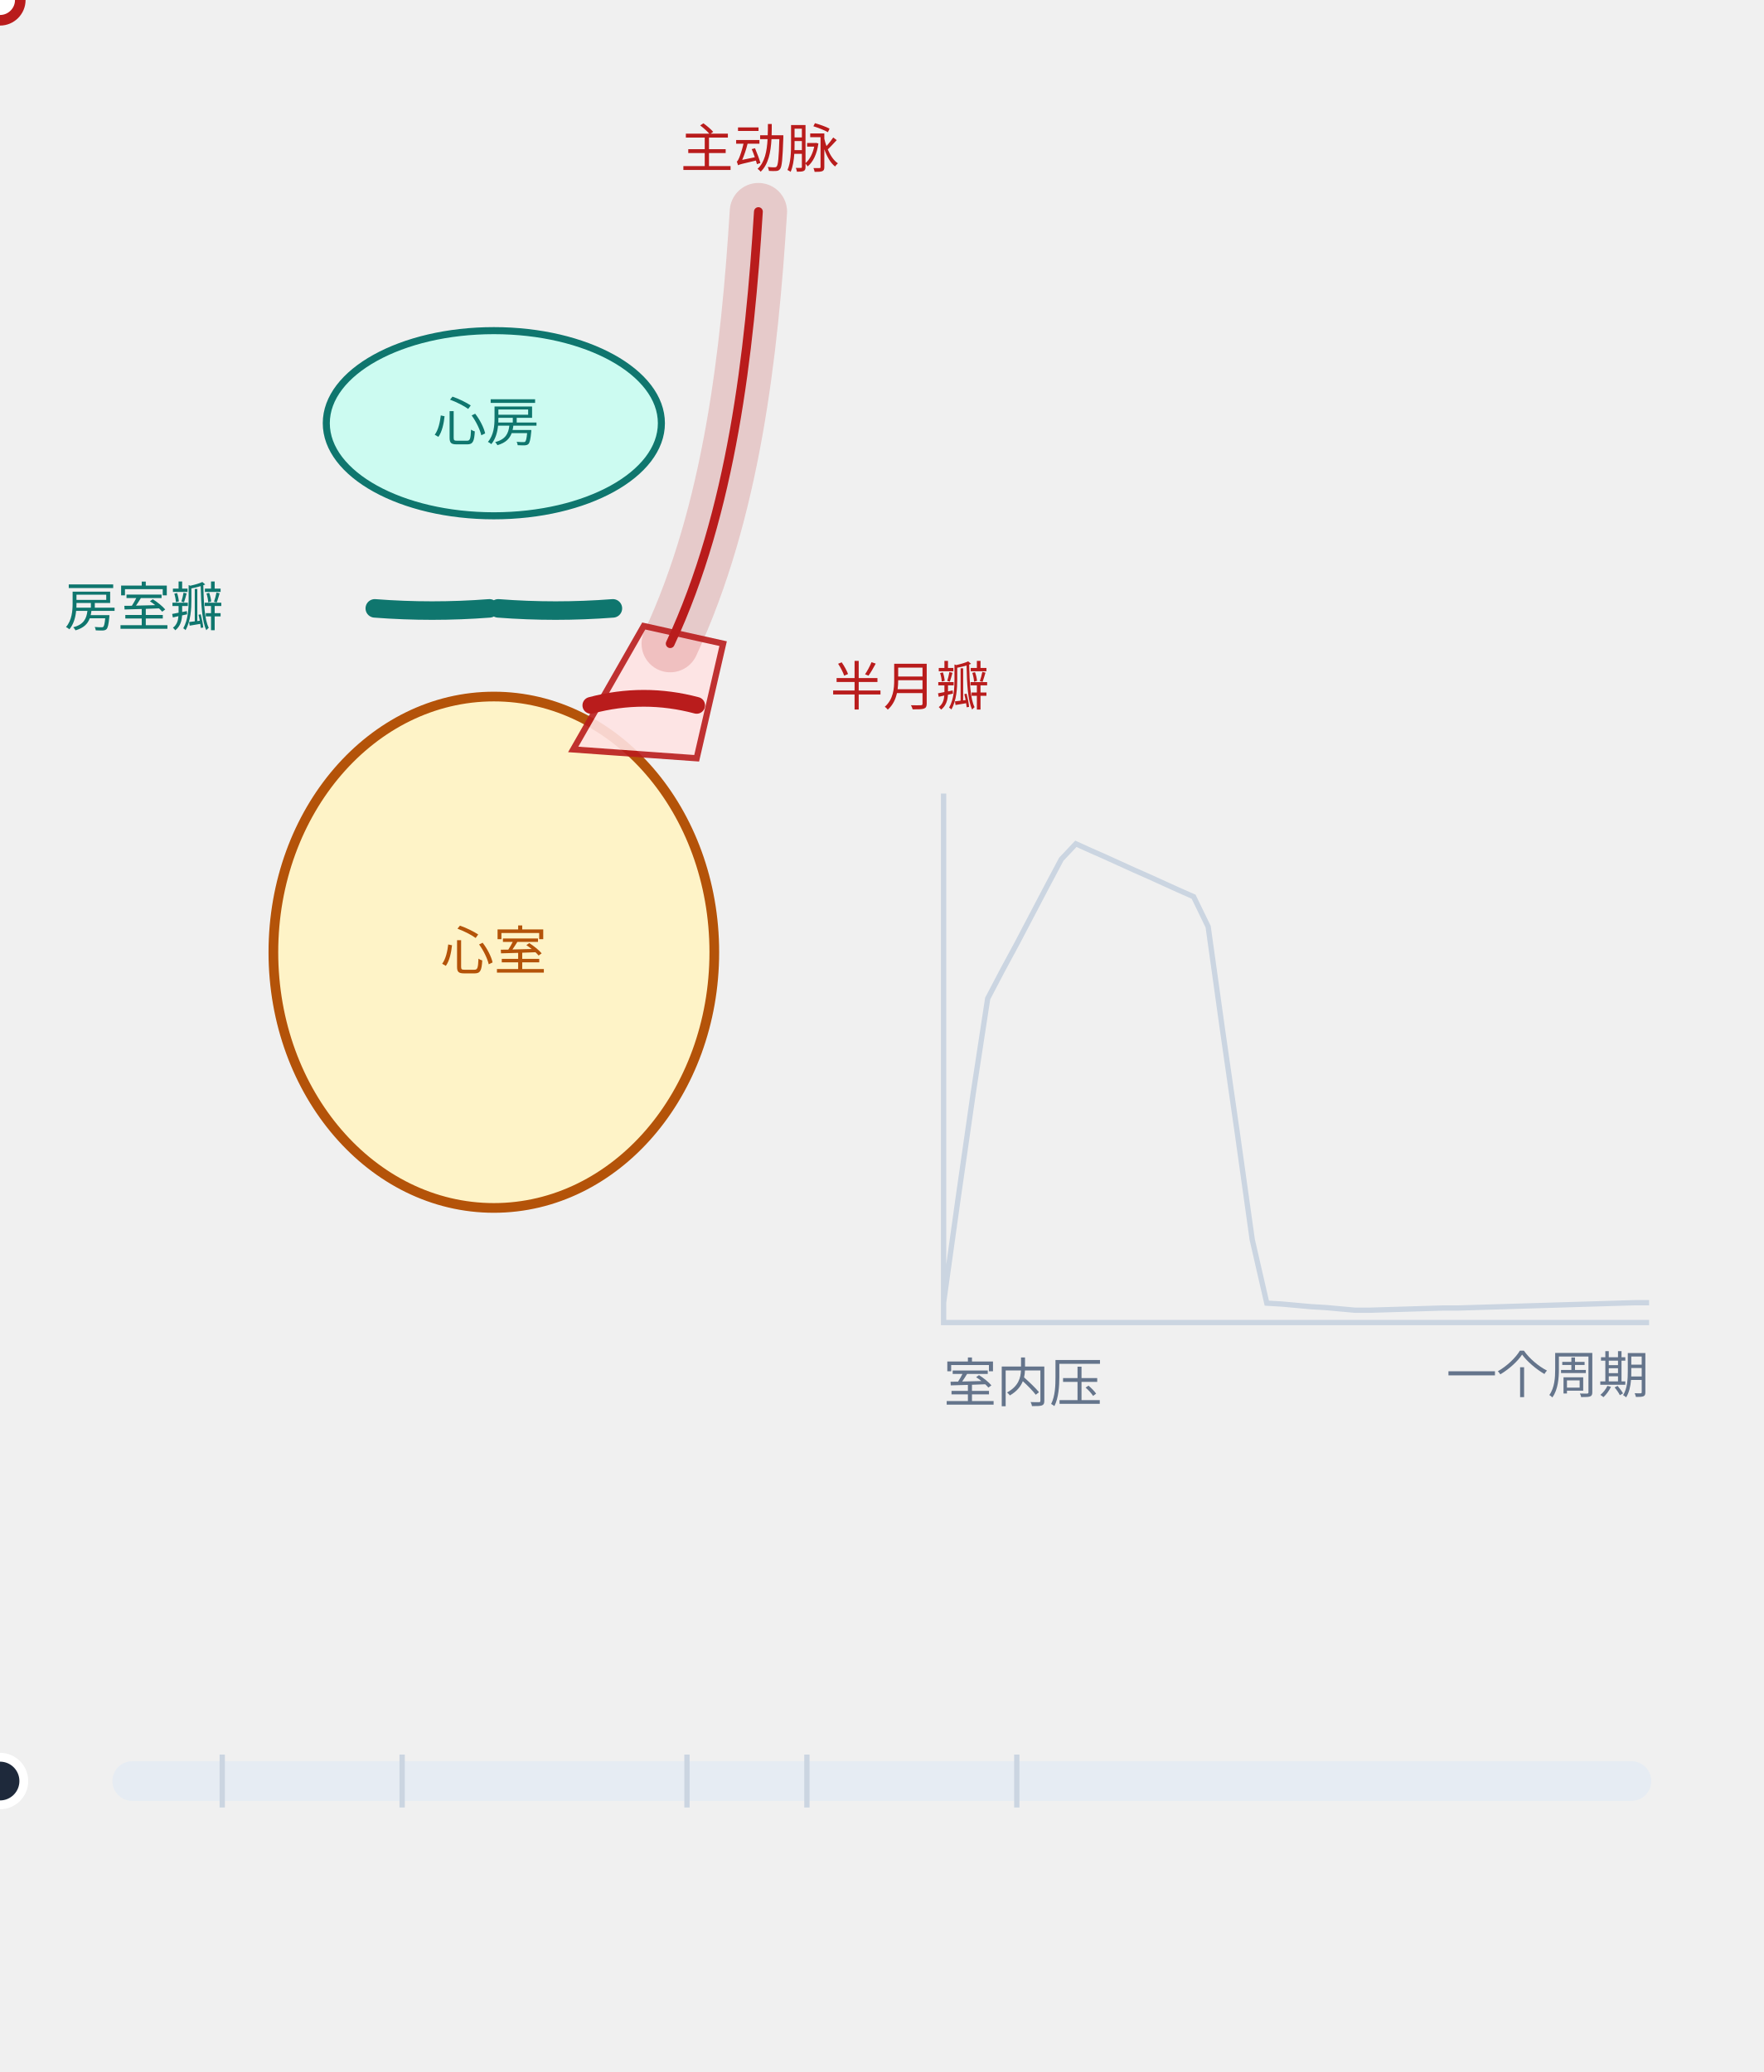
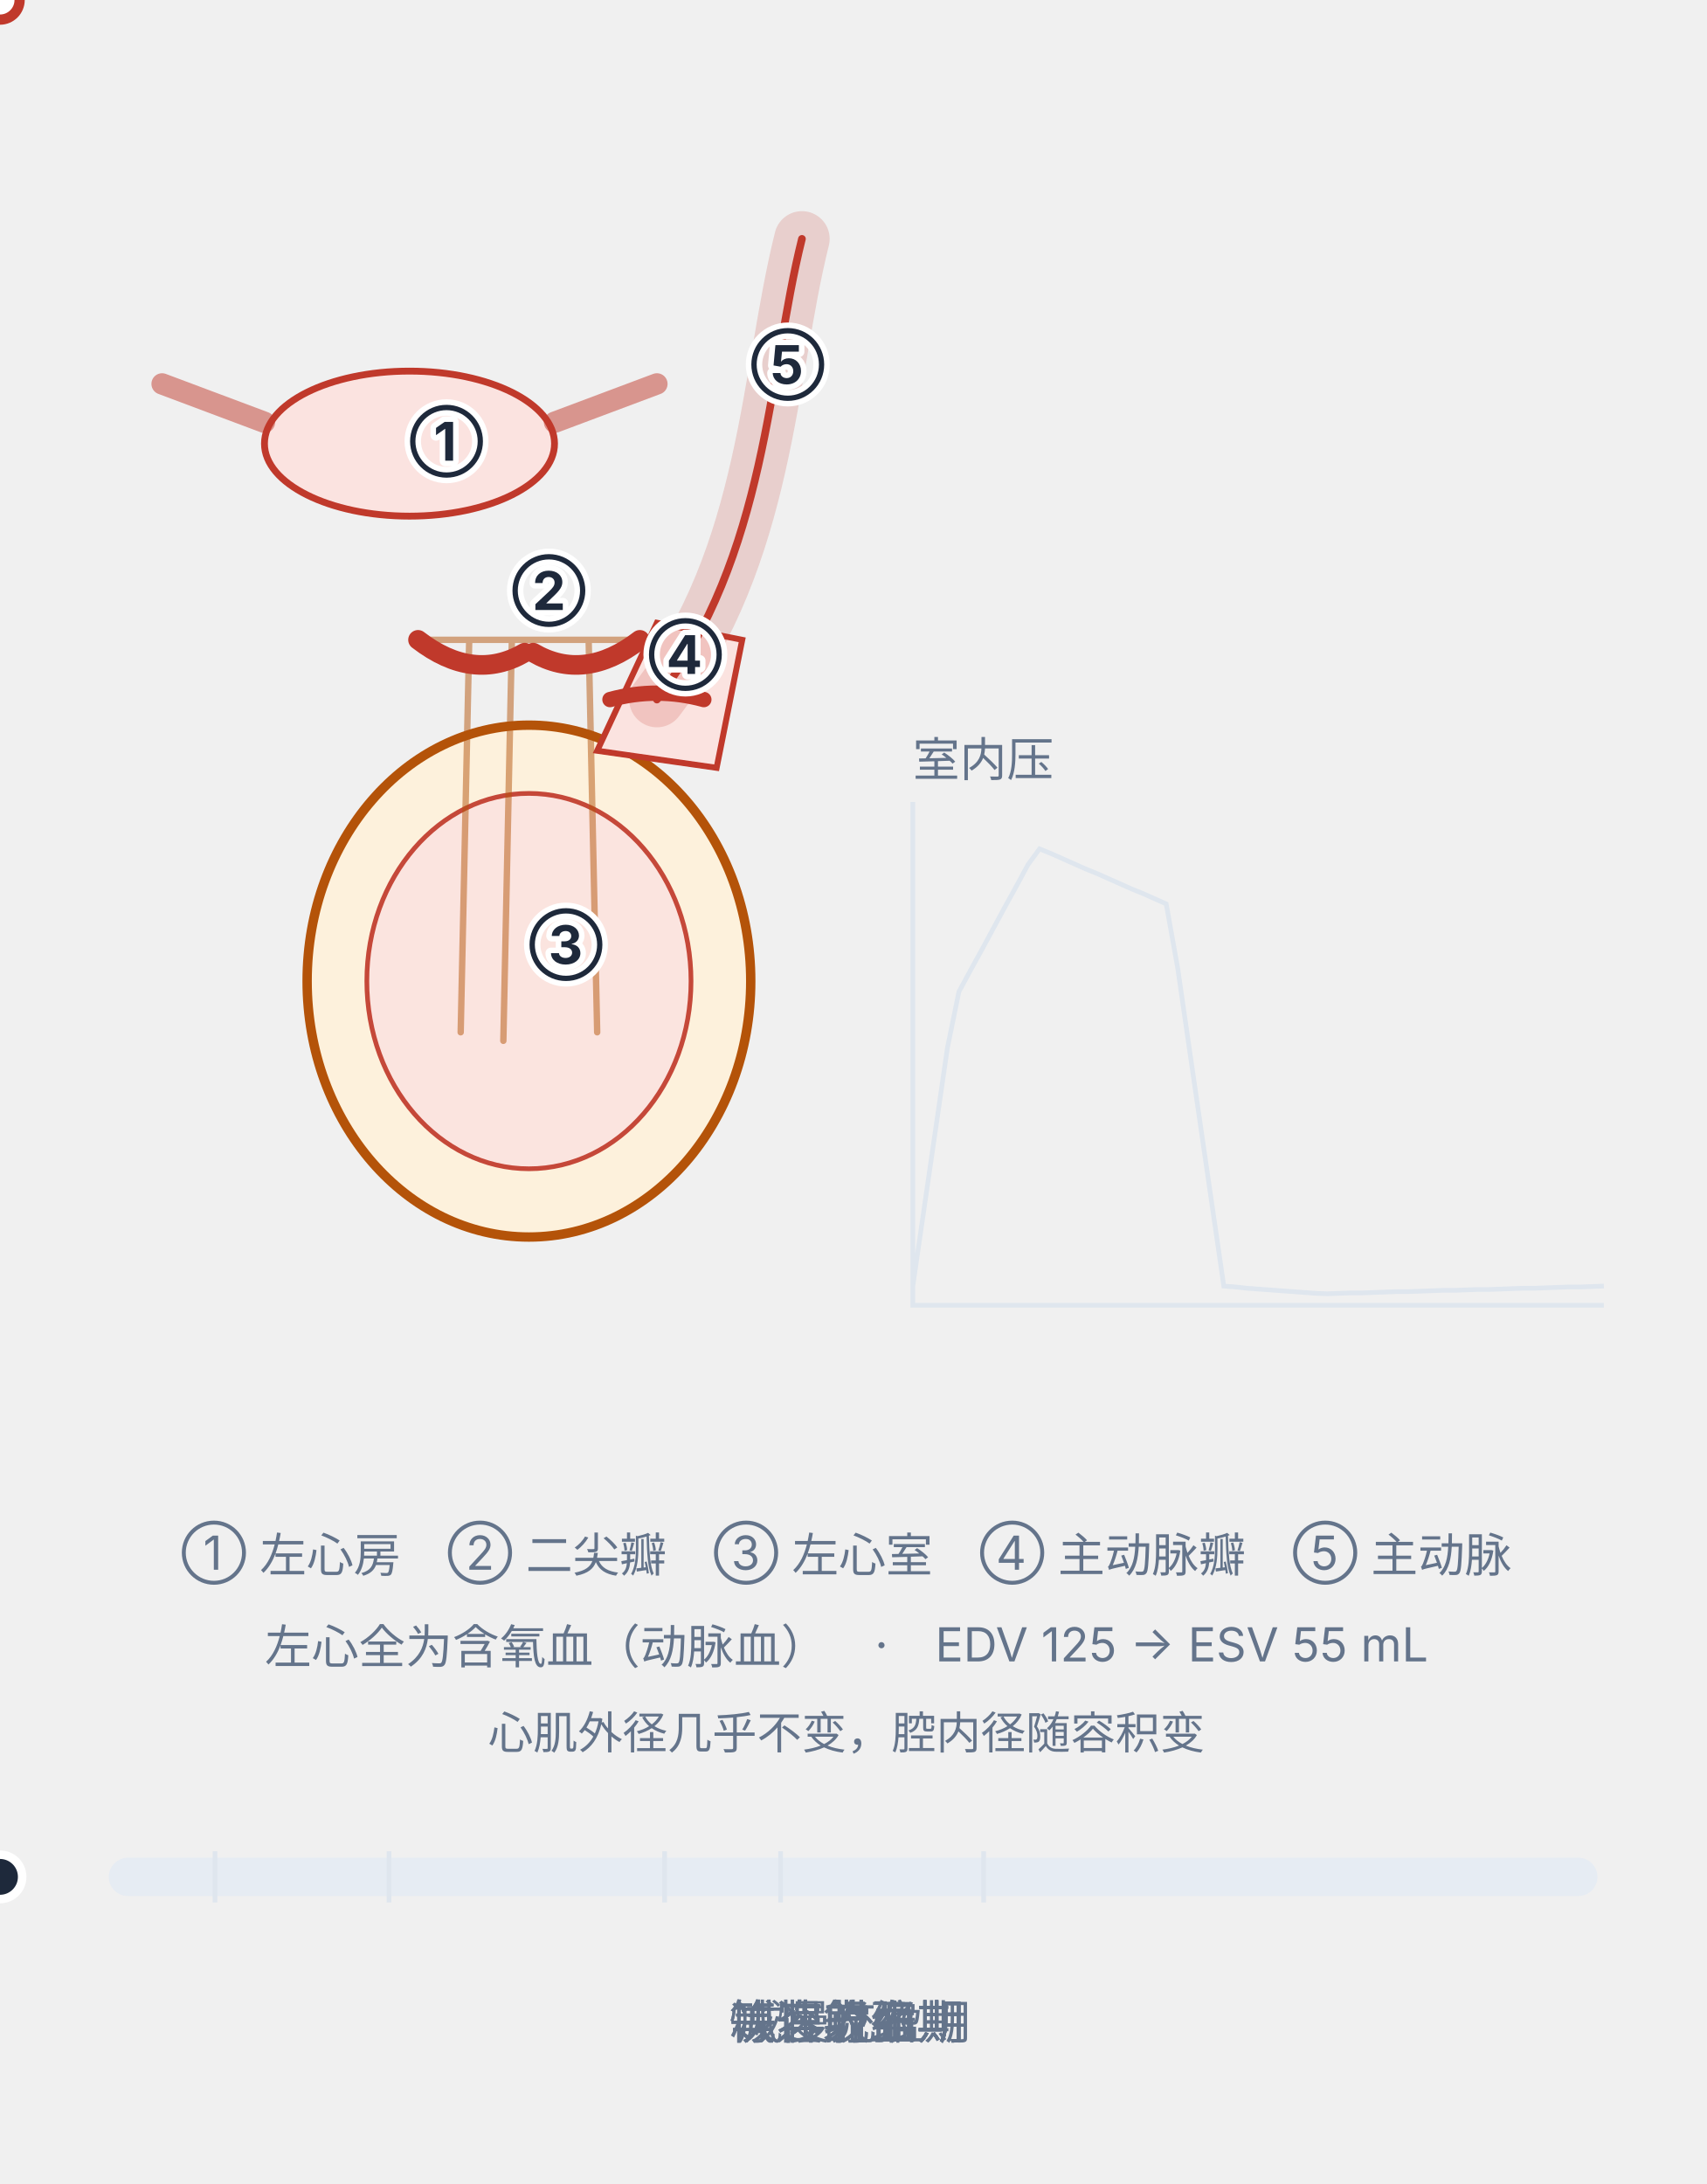
- <svg xmlns="http://www.w3.org/2000/svg" viewBox="0 0 400 470" width="400" height="470" role="img" aria-labelledby="ct cd" style="background:#ffffff">
-   <text x="200.0" y="28" text-anchor="middle" font-size="17" font-weight="700" fill="#1e293b" font-family="-apple-system,'PingFang SC','Microsoft YaHei',sans-serif" opacity="0">心动周期<animate attributeName="opacity" values="0;1" keyTimes="0;1" dur="0.5s" fill="freeze" calcMode="spline" keySplines="0.23 1 0.32 1" />
-   </text>
-   <ellipse cx="112" cy="96" rx="38" ry="21" fill="#ccfbf1" stroke="#0f766e" stroke-width="1.6" />
-   <g transform="translate(112,216)">
-     <ellipse rx="50" ry="58" fill="#fef3c7" stroke="#b45309" stroke-width="2.2" />
-     <text x="0" y="4" text-anchor="middle" font-size="12" fill="#b45309" font-family="-apple-system,'PingFang SC','Microsoft YaHei',sans-serif">心室</text>
-     <animateTransform attributeName="transform" type="scale" additive="sum" values="1.300;1.300;1.086;1.000;1.000;1.236;1.300" keyTimes="0;0.06;0.18;0.37;0.45;0.59;1" dur="6.0s" repeatCount="indefinite" calcMode="spline" keySplines="0.45 0 0.55 1;0.45 0 0.55 1;0.45 0 0.55 1;0.45 0 0.55 1;0.45 0 0.55 1;0.45 0 0.55 1" />
+ <svg xmlns="http://www.w3.org/2000/svg" viewBox="0 0 400 512" width="400" height="512" role="img" aria-labelledby="ct cd" style="background:#ffffff">
+   <ellipse cx="96" cy="104" rx="34" ry="17" fill="#fbe3e0" stroke="#c0392b" stroke-width="1.6" />
+   <path d="M62,99 L38,90 M130,99 L154,90" stroke="#c0392b" stroke-width="5" stroke-linecap="round" opacity="0.5" />
+   <ellipse cx="124" cy="230" rx="52" ry="60" fill="#fdf1dc" stroke="#b45309" stroke-width="2.2" />
+   <g transform="translate(124,230)">
+     <ellipse rx="38" ry="44" fill="#fbe3e0" stroke="#c0392b" stroke-width="1.1" opacity="0.92" />
+     <animateTransform attributeName="transform" type="scale" additive="sum" values="1.000;1.000;0.729;0.620;0.620;0.919;1.000" keyTimes="0;0.06;0.18;0.37;0.45;0.59;1" dur="6.0s" repeatCount="indefinite" calcMode="spline" keySplines="0.45 0 0.55 1;0.45 0 0.55 1;0.45 0 0.55 1;0.45 0 0.55 1;0.45 0 0.55 1;0.45 0 0.55 1" />
  </g>
-   <g transform="translate(112,138)">
-     <path d="M-27,0 Q-14,1 -1,0 M1,0 Q14,1 27,0" stroke="#0f766e" stroke-width="4.2" fill="none" stroke-linecap="round" />
-     <animateTransform attributeName="transform" type="rotate" values="54;54;54;54;0;0;54" keyTimes="0;0.06;0.18;0.37;0.45;0.59;1" dur="6.0s" repeatCount="indefinite" calcMode="spline" keySplines="0.45 0 0.55 1;0.45 0 0.55 1;0.45 0 0.55 1;0.45 0 0.55 1;0.45 0 0.55 1;0.45 0 0.55 1" additive="sum" />
+   <g transform="translate(124,150)">
+     <path d="M-27,0 L27,0 M-14,0 L-16,92 M-4,0 L-6,94 M14,0 L16,92" stroke="#b45309" stroke-width="1.5" opacity="0.5" stroke-linecap="round" />
+     <path d="M-26,0 Q-13,10 -1,3 M1,3 Q13,10 26,0" stroke="#c0392b" stroke-width="4.6" fill="none" stroke-linecap="round" stroke-linejoin="round" />
+     <animateTransform attributeName="transform" type="rotate" values="34;34;34;34;0;0;34" keyTimes="0;0.06;0.18;0.37;0.45;0.59;1" dur="6.0s" repeatCount="indefinite" calcMode="spline" keySplines="0.45 0 0.55 1;0.45 0 0.55 1;0.45 0 0.55 1;0.45 0 0.55 1;0.45 0 0.55 1;0.45 0 0.55 1" additive="sum" />
  </g>
-   <path d="M130,170 L146,142 L164,146 L158,172 Z" fill="#fee2e2" stroke="#b91c1c" stroke-width="1.4" opacity="0.9" />
-   <path d="M152,146 C 166,116 170,80 172,48" stroke="#b91c1c" stroke-width="13" fill="none" stroke-linecap="round" opacity="0.18" />
-   <path d="M152,146 C 166,116 170,80 172,48" stroke="#b91c1c" stroke-width="2" fill="none" stroke-linecap="round" />
-   <g transform="translate(146,160)">
-     <path d="M-12,0 Q0,-3.2 12,0" stroke="#b91c1c" stroke-width="3.8" fill="none" stroke-linecap="round" />
-     <animateTransform attributeName="transform" type="rotate" values="54;0;0;54;54;54;54" keyTimes="0;0.06;0.18;0.37;0.45;0.59;1" dur="6.0s" repeatCount="indefinite" calcMode="spline" keySplines="0.45 0 0.55 1;0.45 0 0.55 1;0.45 0 0.55 1;0.45 0 0.55 1;0.45 0 0.55 1;0.45 0 0.55 1" additive="sum" />
+   <path d="M140,176 L154,146 L174,150 L168,180 Z" fill="#fbe3e0" stroke="#c0392b" stroke-width="1.4" />
+   <path d="M154,164 C 180,130 180,88 188,56" stroke="#c0392b" stroke-width="1.8" fill="none" stroke-linecap="round" />
+   <path d="M154,164 C 180,130 180,88 188,56" stroke="#c0392b" stroke-width="13" fill="none" stroke-linecap="round" opacity="0.18" />
+   <g transform="translate(154,164)">
+     <path d="M-11,0 Q0,-3 11,0" stroke="#c0392b" stroke-width="3.6" fill="none" stroke-linecap="round" />
+     <animateTransform attributeName="transform" type="rotate" values="34;0;0;34;34;34;34" keyTimes="0;0.06;0.18;0.37;0.45;0.59;1" dur="6.0s" repeatCount="indefinite" calcMode="spline" keySplines="0.45 0 0.55 1;0.45 0 0.55 1;0.45 0 0.55 1;0.45 0 0.55 1;0.45 0 0.55 1;0.45 0 0.55 1" additive="sum" />
  </g>
-   <circle r="3.2" fill="#b91c1c" opacity="0">
-     <animateMotion dur="6.0s" begin="0.0s" repeatCount="indefinite" path="M152,146 C 166,116 170,80 172,48" />
+   <circle r="3" fill="#c0392b" opacity="0">
+     <animateMotion dur="6.0s" begin="0.0s" repeatCount="indefinite" path="M154,164 C 180,130 180,88 188,56" />
    <animate attributeName="opacity" values="0;.95;.95;0;0" keyTimes="0;.07;.24;.34;1" dur="6.0s" begin="0.0s" repeatCount="indefinite" />
  </circle>
-   <circle r="3.2" fill="#b91c1c" opacity="0">
-     <animateMotion dur="6.0s" begin="3.0s" repeatCount="indefinite" path="M152,146 C 166,116 170,80 172,48" />
-     <animate attributeName="opacity" values="0;.95;.95;0;0" keyTimes="0;.07;.24;.34;1" dur="6.0s" begin="3.0s" repeatCount="indefinite" />
-   </circle>
-   <circle r="3.2" fill="#0f766e" opacity="0">
-     <animateMotion dur="6.0s" begin="2.88s" repeatCount="indefinite" path="M108,116 L108,200" />
-     <animate attributeName="opacity" values="0;.95;.95;0;0" keyTimes="0;.07;.22;.32;1" dur="6.0s" begin="2.88s" repeatCount="indefinite" />
-   </circle>
-   <path d="M214.0,295.5 L217.3,271.8 L220.7,248.1 L224.0,226.5 L227.3,220.2 L230.7,213.9 L234.0,207.6 L237.3,201.3 L240.7,194.9 L244.0,191.4 L247.3,192.9 L250.7,194.4 L254.0,195.9 L257.3,197.4 L260.7,198.9 L264.0,200.4 L267.3,201.9 L270.7,203.4 L274.0,210.2 L277.3,233.9 L280.7,257.6 L284.0,281.2 L287.3,295.6 L290.7,295.8 L294.0,296.1 L297.3,296.4 L300.7,296.6 L304.0,296.9 L307.3,297.2 L310.7,297.2 L314.0,297.1 L317.3,297.0 L320.7,296.9 L324.0,296.8 L327.3,296.7 L330.7,296.7 L334.0,296.6 L337.3,296.5 L340.7,296.4 L344.0,296.3 L347.3,296.2 L350.7,296.1 L354.0,296.0 L357.3,295.9 L360.7,295.8 L364.0,295.7 L367.3,295.6 L370.7,295.5 L374.0,295.5" fill="none" stroke="#b91c1c" stroke-width="2.6" stroke-linecap="round" stroke-dasharray="700" stroke-dashoffset="700">
+   <path d="M214.0,301.5 L216.7,282.9 L219.4,264.3 L222.1,245.7 L224.8,232.5 L227.5,227.5 L230.2,222.6 L232.9,217.6 L235.6,212.6 L238.3,207.7 L241.0,202.7 L243.7,199.0 L246.4,200.1 L249.1,201.3 L251.8,202.5 L254.5,203.7 L257.2,204.8 L259.9,206.0 L262.6,207.2 L265.3,208.4 L268.0,209.5 L270.7,210.7 L273.4,211.9 L276.1,227.0 L278.8,245.7 L281.5,264.3 L284.2,282.9 L286.9,301.5 L289.6,301.7 L292.3,302.0 L295.0,302.2 L297.7,302.4 L300.4,302.6 L303.1,302.8 L305.8,303.0 L308.5,303.2 L311.2,303.3 L313.9,303.2 L316.6,303.1 L319.3,303.1 L322.0,303.0 L324.7,302.9 L327.4,302.8 L330.1,302.8 L332.8,302.7 L335.5,302.6 L338.2,302.5 L340.9,302.5 L343.6,302.4 L346.3,302.3 L349.0,302.3 L351.7,302.2 L354.4,302.1 L357.1,302.0 L359.8,302.0 L362.5,301.9 L365.2,301.8 L367.9,301.7 L370.6,301.7 L373.3,301.6 L376.0,301.5" fill="none" stroke="#c0392b" stroke-width="2.6" stroke-linecap="round" stroke-dasharray="700" stroke-dashoffset="700">
    <animate attributeName="stroke-dashoffset" values="700;0" keyTimes="0;1" dur="6.0s" repeatCount="indefinite" calcMode="spline" keySplines="0.45 0 0.55 1" />
  </path>
-   <circle id="pcur" r="4.6" fill="#ffffff" stroke="#b91c1c" stroke-width="2.4">
-     <animateTransform attributeName="transform" type="translate" values="214.0,295.5;216.7,276.5;219.3,257.6;222.0,238.6;224.7,225.3;227.3,220.2;230.0,215.2;232.7,210.1;235.3,205.1;238.0,200.0;240.7,194.9;243.3,191.1;246.0,192.3;248.7,193.5;251.3,194.7;254.0,195.9;256.7,197.1;259.3,198.3;262.0,199.5;264.7,200.7;267.3,201.9;270.0,203.1;272.7,204.3;275.3,219.7;278.0,238.6;280.7,257.6;283.3,276.5;286.0,295.5;288.7,295.7;291.3,295.9;294.0,296.1;296.7,296.3;299.3,296.5;302.0,296.8;304.7,297.0;307.3,297.2;310.0,297.2;312.7,297.2;315.3,297.1;318.0,297.0;320.7,296.9;323.3,296.9;326.0,296.8;328.7,296.7;331.3,296.6;334.0,296.6;336.7,296.5;339.3,296.4;342.0,296.3;344.7,296.3;347.3,296.2;350.0,296.1;352.7,296.0;355.3,296.0;358.0,295.9;360.7,295.8;363.3,295.8;366.0,295.7;368.7,295.6;371.3,295.5;374.0,295.5" keyTimes="0;0.017;0.033;0.05;0.067;0.083;0.1;0.117;0.133;0.15;0.167;0.183;0.2;0.217;0.233;0.25;0.267;0.283;0.3;0.317;0.333;0.35;0.367;0.383;0.4;0.417;0.433;0.45;0.467;0.483;0.5;0.517;0.533;0.55;0.567;0.583;0.6;0.617;0.633;0.65;0.667;0.683;0.7;0.717;0.733;0.75;0.767;0.783;0.8;0.817;0.833;0.85;0.867;0.883;0.9;0.917;0.933;0.95;0.967;0.983;1" dur="6.0s" repeatCount="indefinite" calcMode="linear" />
+   <circle id="pcur" r="4.6" fill="#ffffff" stroke="#c0392b" stroke-width="2.4">
+     <animateTransform attributeName="transform" type="translate" values="214.0,301.5;216.7,282.9;219.4,264.3;222.1,245.7;224.8,232.5;227.5,227.5;230.2,222.6;232.9,217.6;235.6,212.6;238.3,207.7;241.0,202.7;243.7,199.0;246.4,200.1;249.1,201.3;251.8,202.5;254.5,203.7;257.2,204.8;259.9,206.0;262.6,207.2;265.3,208.4;268.0,209.5;270.7,210.7;273.4,211.9;276.1,227.0;278.8,245.7;281.5,264.3;284.2,282.9;286.9,301.5;289.6,301.7;292.3,302.0;295.0,302.2;297.7,302.4;300.4,302.6;303.1,302.8;305.8,303.0;308.5,303.2;311.2,303.3;313.9,303.2;316.6,303.1;319.3,303.1;322.0,303.0;324.7,302.9;327.4,302.8;330.1,302.8;332.8,302.7;335.5,302.6;338.2,302.5;340.9,302.5;343.6,302.4;346.3,302.3;349.0,302.3;351.7,302.2;354.4,302.1;357.1,302.0;359.8,302.0;362.5,301.9;365.2,301.8;367.9,301.7;370.6,301.7;373.3,301.6;376.0,301.5" keyTimes="0;0.017;0.033;0.05;0.067;0.083;0.1;0.117;0.133;0.15;0.167;0.183;0.2;0.217;0.233;0.25;0.267;0.283;0.3;0.317;0.333;0.35;0.367;0.383;0.4;0.417;0.433;0.45;0.467;0.483;0.5;0.517;0.533;0.55;0.567;0.583;0.6;0.617;0.633;0.65;0.667;0.683;0.7;0.717;0.733;0.75;0.767;0.783;0.8;0.817;0.833;0.85;0.867;0.883;0.9;0.917;0.933;0.95;0.967;0.983;1" dur="6.0s" repeatCount="indefinite" calcMode="linear" />
  </circle>
-   <line x1="30" y1="404" x2="370" y2="404" stroke="#e6ecf3" stroke-width="9" stroke-linecap="round" />
-   <path d="M214.0,295.5 L217.3,271.8 L220.7,248.1 L224.0,226.5 L227.3,220.2 L230.7,213.9 L234.0,207.6 L237.3,201.3 L240.7,194.9 L244.0,191.4 L247.3,192.9 L250.7,194.4 L254.0,195.9 L257.3,197.4 L260.7,198.9 L264.0,200.4 L267.3,201.9 L270.7,203.4 L274.0,210.2 L277.3,233.9 L280.7,257.6 L284.0,281.2 L287.3,295.6 L290.7,295.8 L294.0,296.1 L297.3,296.4 L300.7,296.6 L304.0,296.9 L307.3,297.2 L310.7,297.2 L314.0,297.1 L317.3,297.0 L320.7,296.9 L324.0,296.8 L327.3,296.7 L330.7,296.7 L334.0,296.6 L337.3,296.5 L340.7,296.4 L344.0,296.3 L347.3,296.2 L350.7,296.1 L354.0,296.0 L357.3,295.9 L360.7,295.8 L364.0,295.7 L367.3,295.6 L370.7,295.5 L374.0,295.5 M214,180 L214,300 L374,300 M50.4,398 L50.4,410 M91.2,398 L91.2,410 M155.8,398 L155.8,410 M183.0,398 L183.0,410 M230.6,398 L230.6,410" stroke="#cbd5e1" stroke-width="1.2" fill="none" />
-   <circle id="tcur" cy="404" r="5.4" fill="#1e293b" stroke="#ffffff" stroke-width="2">
+   <line x1="30" y1="440" x2="370" y2="440" stroke="#e6ecf3" stroke-width="9" stroke-linecap="round" />
+   <path d="M214.0,301.5 L216.7,282.9 L219.4,264.3 L222.1,245.7 L224.8,232.5 L227.5,227.5 L230.2,222.6 L232.9,217.6 L235.6,212.6 L238.3,207.7 L241.0,202.7 L243.7,199.0 L246.4,200.1 L249.1,201.3 L251.8,202.5 L254.5,203.7 L257.2,204.8 L259.9,206.0 L262.6,207.2 L265.3,208.4 L268.0,209.5 L270.7,210.7 L273.4,211.9 L276.1,227.0 L278.8,245.7 L281.5,264.3 L284.2,282.9 L286.9,301.5 L289.6,301.7 L292.3,302.0 L295.0,302.2 L297.7,302.4 L300.4,302.6 L303.1,302.8 L305.8,303.0 L308.5,303.2 L311.2,303.3 L313.9,303.2 L316.6,303.1 L319.3,303.1 L322.0,303.0 L324.7,302.9 L327.4,302.8 L330.1,302.8 L332.8,302.7 L335.5,302.6 L338.2,302.5 L340.9,302.5 L343.6,302.4 L346.3,302.3 L349.0,302.3 L351.7,302.2 L354.4,302.1 L357.1,302.0 L359.8,302.0 L362.5,301.9 L365.2,301.8 L367.9,301.7 L370.6,301.7 L373.3,301.6 L376.0,301.5 M214,188 L214,306 L376,306 M50.4,434 L50.4,446 M91.2,434 L91.2,446 M155.8,434 L155.8,446 M183.0,434 L183.0,446 M230.6,434 L230.6,446" stroke="#dfe6ee" stroke-width="1.1" fill="none" />
+   <circle id="tcur" cy="440" r="5.2" fill="#1e293b" stroke="#ffffff" stroke-width="2">
    <animateTransform attributeName="transform" type="translate" values="30,0;370,0" keyTimes="0;1" dur="6.0s" repeatCount="indefinite" calcMode="linear" />
  </circle>
-   <text font-size="12" font-family="-apple-system,'PingFang SC','Microsoft YaHei',sans-serif" fill="#64748b">
-     <tspan x="112" y="100" text-anchor="middle" fill="#0f766e">心房</tspan>
-     <tspan x="54" y="142" text-anchor="end" fill="#0f766e">房室瓣</tspan>
-     <tspan x="174" y="38" text-anchor="middle" fill="#b91c1c">主动脉</tspan>
-     <tspan x="208" y="160" text-anchor="middle" fill="#b91c1c">半月瓣</tspan>
-     <tspan x="214" y="318" text-anchor="start">室内压</tspan>
-     <tspan x="374" y="316" text-anchor="end" font-size="11.5">一个周期</tspan>
+   <text font-size="12.5" font-weight="700" font-family="-apple-system,'PingFang SC','Microsoft YaHei',sans-serif" fill="#1e293b" stroke="#ffffff" stroke-width="2.6" paint-order="stroke" stroke-linejoin="round">
+     <tspan x="96" y="108">①</tspan>
+     <tspan x="120" y="143">②</tspan>
+     <tspan x="124" y="226">③</tspan>
+     <tspan x="152" y="158">④</tspan>
+     <tspan x="176" y="90">⑤</tspan>
  </text>
-   <text id="ph0" x="200.0" y="444" text-anchor="middle" font-size="19" font-weight="700" fill="#1e293b" font-family="-apple-system,'PingFang SC','Microsoft YaHei',sans-serif" opacity="0">等容收缩期<animate attributeName="opacity" values="1;1;1;0;0;0" keyTimes="0;0;0;0.06;0.075;1" dur="6.0s" repeatCount="indefinite" />
+   <text font-size="11" font-family="-apple-system,'PingFang SC','Microsoft YaHei',sans-serif" fill="#64748b">
+     <tspan x="214" y="182">室内压</tspan>
+     <tspan x="200.0" y="368" text-anchor="middle" font-size="11">① 左心房　② 二尖瓣　③ 左心室　④ 主动脉瓣　⑤ 主动脉</tspan>
+     <tspan x="200.0" y="390" text-anchor="middle">左心全为含氧血（动脉血）　·　EDV 125 → ESV 55 mL</tspan>
+     <tspan x="200.0" y="410" text-anchor="middle" font-size="10.5" fill="#64748b">心肌外径几乎不变，腔内径随容积变</tspan>
+     <tspan x="200.0" y="478" text-anchor="middle" opacity="0">等容收缩期<animate attributeName="opacity" values="1;1;1;0;0;0" keyTimes="0;0;0;0.06;0.075;1" dur="6.0s" repeatCount="indefinite" />
+     </tspan>
+     <tspan x="200.0" y="478" text-anchor="middle" opacity="0">快速射血期<animate attributeName="opacity" values="0;0;1;1;0;0" keyTimes="0;0.045;0.06;0.18;0.195;1" dur="6.0s" repeatCount="indefinite" />
+     </tspan>
+     <tspan x="200.0" y="478" text-anchor="middle" opacity="0">减慢射血期<animate attributeName="opacity" values="0;0;1;1;0;0" keyTimes="0;0.165;0.18;0.37;0.385;1" dur="6.0s" repeatCount="indefinite" />
+     </tspan>
+     <tspan x="200.0" y="478" text-anchor="middle" opacity="0">等容舒张期<animate attributeName="opacity" values="0;0;1;1;0;0" keyTimes="0;0.355;0.37;0.45;0.465;1" dur="6.0s" repeatCount="indefinite" />
+     </tspan>
+     <tspan x="200.0" y="478" text-anchor="middle" opacity="0">快速充盈期<animate attributeName="opacity" values="0;0;1;1;0;0" keyTimes="0;0.435;0.45;0.59;0.605;1" dur="6.0s" repeatCount="indefinite" />
+     </tspan>
+     <tspan x="200.0" y="478" text-anchor="middle" opacity="0">减慢充盈期<animate attributeName="opacity" values="0;0;1;1;1;1" keyTimes="0;0.575;0.59;1;1;1" dur="6.0s" repeatCount="indefinite" />
+     </tspan>
  </text>
-   <text id="ph1" x="200.0" y="444" text-anchor="middle" font-size="19" font-weight="700" fill="#1e293b" font-family="-apple-system,'PingFang SC','Microsoft YaHei',sans-serif" opacity="0">快速射血期<animate attributeName="opacity" values="0;0;1;1;0;0" keyTimes="0;0.045;0.06;0.18;0.195;1" dur="6.0s" repeatCount="indefinite" />
-   </text>
-   <text id="ph2" x="200.0" y="444" text-anchor="middle" font-size="19" font-weight="700" fill="#1e293b" font-family="-apple-system,'PingFang SC','Microsoft YaHei',sans-serif" opacity="0">减慢射血期<animate attributeName="opacity" values="0;0;1;1;0;0" keyTimes="0;0.165;0.18;0.37;0.385;1" dur="6.0s" repeatCount="indefinite" />
-   </text>
-   <text id="ph3" x="200.0" y="444" text-anchor="middle" font-size="19" font-weight="700" fill="#1e293b" font-family="-apple-system,'PingFang SC','Microsoft YaHei',sans-serif" opacity="0">等容舒张期<animate attributeName="opacity" values="0;0;1;1;0;0" keyTimes="0;0.355;0.37;0.45;0.465;1" dur="6.0s" repeatCount="indefinite" />
-   </text>
-   <text id="ph4" x="200.0" y="444" text-anchor="middle" font-size="19" font-weight="700" fill="#1e293b" font-family="-apple-system,'PingFang SC','Microsoft YaHei',sans-serif" opacity="0">快速充盈期<animate attributeName="opacity" values="0;0;1;1;0;0" keyTimes="0;0.435;0.45;0.59;0.605;1" dur="6.0s" repeatCount="indefinite" />
-   </text>
-   <text id="ph5" x="200.0" y="444" text-anchor="middle" font-size="19" font-weight="700" fill="#1e293b" font-family="-apple-system,'PingFang SC','Microsoft YaHei',sans-serif" opacity="0">减慢充盈期<animate attributeName="opacity" values="0;0;1;1;1;1" keyTimes="0;0.575;0.59;1;1;1" dur="6.0s" repeatCount="indefinite" />
+   <text x="200.0" y="30" text-anchor="middle" font-size="16.5" font-weight="700" fill="#1e293b" font-family="-apple-system,'PingFang SC','Microsoft YaHei',sans-serif" opacity="0">左心：心动周期<animate attributeName="opacity" values="0;1" keyTimes="0;1" dur="0.55s" fill="freeze" calcMode="spline" keySplines="0.23 1 0.32 1" />
  </text>
</svg>
